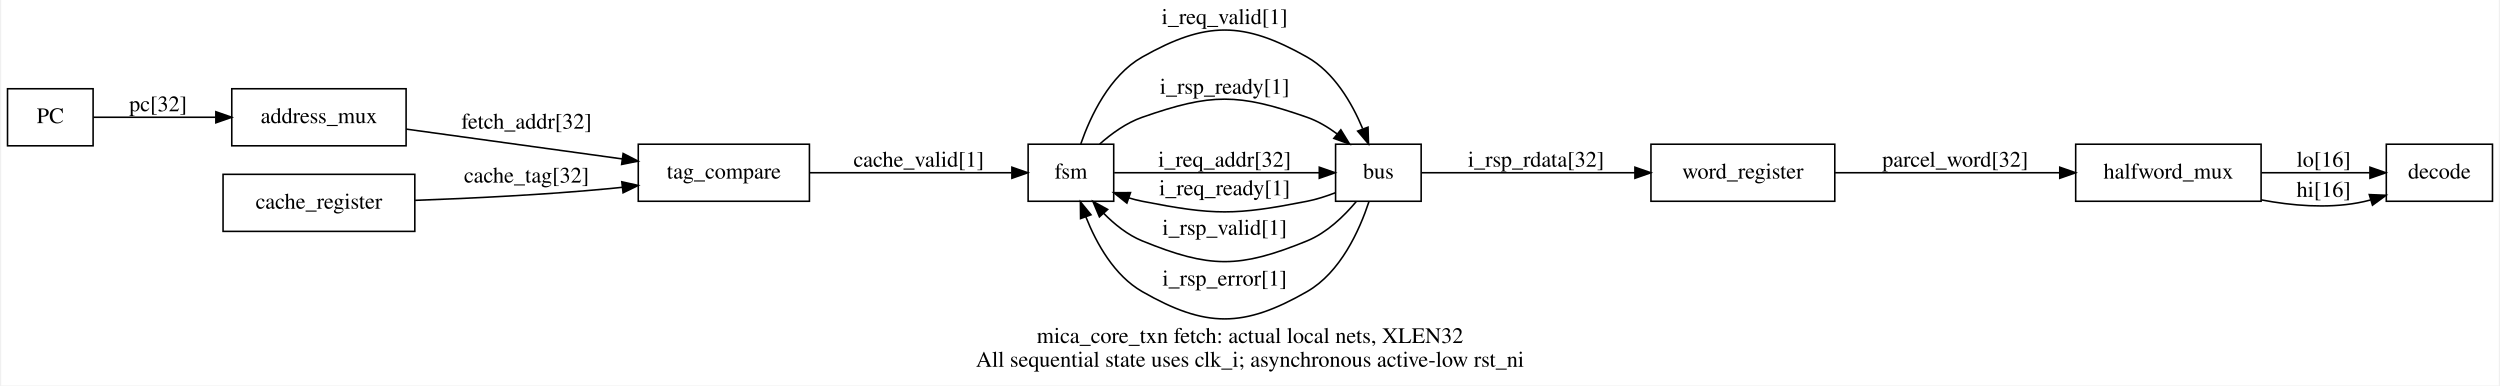
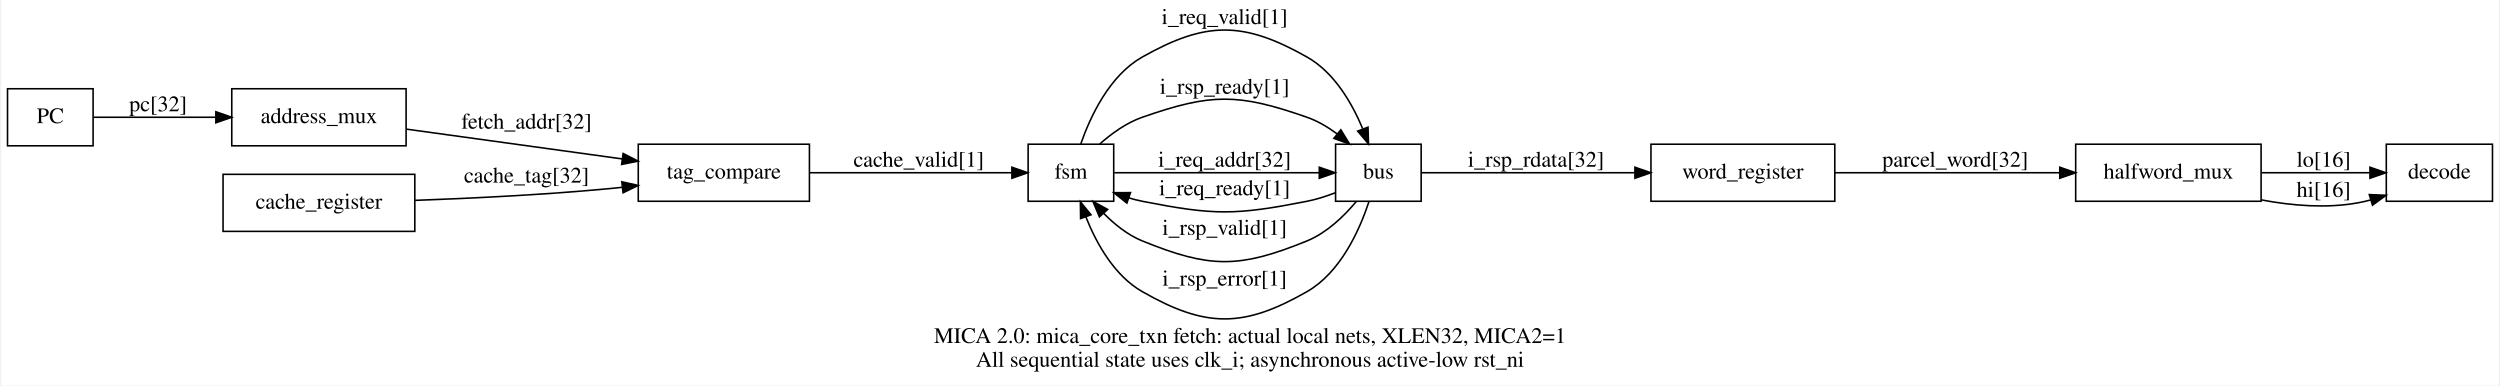
<svg xmlns="http://www.w3.org/2000/svg" width="1576pt" height="243pt" viewBox="0.00 0.00 1576.00 243.23">
  <g id="graph0" class="graph" transform="scale(1 1) rotate(0) translate(4 239.23)">
    <polygon fill="white" stroke="transparent" points="-4,4 -4,-239.23 1572,-239.23 1572,4 -4,4" />
-     <text text-anchor="middle" x="784" y="-22.8" font-family="Times,serif" font-size="14.00">mica_core_txn fetch: actual local nets, XLEN32</text>
+     <text text-anchor="middle" x="784" y="-22.8" font-family="Times,serif" font-size="14.00">MICA 2.0: mica_core_txn fetch: actual local nets, XLEN32, MICA2=1</text>
    <text text-anchor="middle" x="784" y="-7.8" font-family="Times,serif" font-size="14.00">All sequential state uses clk_i; asynchronous active-low rst_ni</text>
    <g id="node1" class="node">
      <polygon fill="none" stroke="black" points="54,-183.23 0,-183.23 0,-147.23 54,-147.23 54,-183.23" />
      <text text-anchor="middle" x="27" y="-161.53" font-family="Times,serif" font-size="14.00">PC</text>
    </g>
    <g id="node2" class="node">
      <polygon fill="none" stroke="black" points="251.5,-183.23 141.5,-183.23 141.5,-147.23 251.5,-147.23 251.5,-183.23" />
      <text text-anchor="middle" x="196.5" y="-161.53" font-family="Times,serif" font-size="14.00">address_mux</text>
    </g>
    <g id="edge1" class="edge">
      <path fill="none" stroke="black" d="M54.17,-165.23C74.81,-165.23 104.5,-165.23 131.34,-165.23" />
      <polygon fill="black" stroke="black" points="131.46,-168.73 141.46,-165.23 131.46,-161.73 131.46,-168.73" />
      <text text-anchor="middle" x="95" y="-169.03" font-family="Times,serif" font-size="14.00">pc[32]</text>
    </g>
    <g id="node3" class="node">
      <polygon fill="none" stroke="black" points="506,-148.23 398,-148.23 398,-112.23 506,-112.23 506,-148.23" />
      <text text-anchor="middle" x="452" y="-126.53" font-family="Times,serif" font-size="14.00">tag_compare</text>
    </g>
    <g id="edge2" class="edge">
      <path fill="none" stroke="black" d="M251.57,-157.76C291.47,-152.25 345.88,-144.74 387.79,-138.96" />
      <polygon fill="black" stroke="black" points="388.45,-142.4 397.88,-137.56 387.5,-135.46 388.45,-142.4" />
      <text text-anchor="middle" x="327.5" y="-158.03" font-family="Times,serif" font-size="14.00">fetch_addr[32]</text>
    </g>
    <g id="node5" class="node">
      <polygon fill="none" stroke="black" points="698,-148.23 644,-148.23 644,-112.23 698,-112.23 698,-148.23" />
      <text text-anchor="middle" x="671" y="-126.53" font-family="Times,serif" font-size="14.00">fsm</text>
    </g>
    <g id="edge4" class="edge">
      <path fill="none" stroke="black" d="M506.08,-130.23C545.66,-130.23 598.67,-130.23 633.55,-130.23" />
      <polygon fill="black" stroke="black" points="633.76,-133.73 643.76,-130.23 633.76,-126.73 633.76,-133.73" />
      <text text-anchor="middle" x="575" y="-134.03" font-family="Times,serif" font-size="14.00">cache_valid[1]</text>
    </g>
    <g id="node4" class="node">
      <polygon fill="none" stroke="black" points="257,-129.23 136,-129.23 136,-93.23 257,-93.23 257,-129.23" />
      <text text-anchor="middle" x="196.5" y="-107.53" font-family="Times,serif" font-size="14.00">cache_register</text>
    </g>
    <g id="edge3" class="edge">
      <path fill="none" stroke="black" d="M257.19,-112.81C292.88,-114.09 339.1,-116.35 380,-120.23 382.55,-120.47 385.15,-120.74 387.77,-121.03" />
      <polygon fill="black" stroke="black" points="387.61,-124.53 397.95,-122.22 388.42,-117.58 387.61,-124.53" />
      <text text-anchor="middle" x="327.5" y="-124.03" font-family="Times,serif" font-size="14.00">cache_tag[32]</text>
    </g>
    <g id="node6" class="node">
      <polygon fill="none" stroke="black" points="892,-148.23 838,-148.23 838,-112.23 892,-112.23 892,-148.23" />
      <text text-anchor="middle" x="865" y="-126.53" font-family="Times,serif" font-size="14.00">bus</text>
    </g>
    <g id="edge9" class="edge">
      <path fill="none" stroke="black" d="M677.22,-148.41C683.35,-165.98 695.39,-191.58 716,-203.23 756.25,-225.96 779.75,-225.96 820,-203.23 837.07,-193.59 848.26,-174.37 855.08,-158.07" />
      <polygon fill="black" stroke="black" points="858.47,-159 858.78,-148.41 851.93,-156.5 858.47,-159" />
      <text text-anchor="middle" x="768" y="-224.03" font-family="Times,serif" font-size="14.00">i_req_valid[1]</text>
    </g>
    <g id="edge12" class="edge">
      <path fill="none" stroke="black" d="M689.14,-148.31C696.66,-154.98 706.05,-161.75 716,-165.23 759.64,-180.47 776.36,-180.47 820,-165.23 826.69,-162.89 833.12,-159.07 838.9,-154.79" />
      <polygon fill="black" stroke="black" points="841.32,-157.34 846.86,-148.31 836.9,-151.91 841.32,-157.34" />
      <text text-anchor="middle" x="768" y="-180.03" font-family="Times,serif" font-size="14.00">i_rsp_ready[1]</text>
    </g>
    <g id="edge13" class="edge">
      <path fill="none" stroke="black" d="M698.29,-130.23C731.81,-130.23 789.91,-130.23 827.65,-130.23" />
      <polygon fill="black" stroke="black" points="827.72,-133.73 837.72,-130.23 827.72,-126.73 827.72,-133.73" />
      <text text-anchor="middle" x="768" y="-134.03" font-family="Times,serif" font-size="14.00">i_req_addr[32]</text>
    </g>
    <g id="edge10" class="edge">
      <path fill="none" stroke="black" d="M837.99,-117.66C832.2,-115.41 825.99,-113.41 820,-112.23 774.65,-103.31 761.35,-103.31 716,-112.23 713.19,-112.78 710.34,-113.51 707.5,-114.37" />
      <polygon fill="black" stroke="black" points="706.31,-111.08 698.01,-117.66 708.6,-117.69 706.31,-111.08" />
      <text text-anchor="middle" x="768" y="-116.03" font-family="Times,serif" font-size="14.00">i_req_ready[1]</text>
    </g>
    <g id="edge11" class="edge">
      <path fill="none" stroke="black" d="M851.13,-112.15C843.32,-102.8 832.46,-92.31 820,-87.23 777.2,-69.79 758.8,-69.79 716,-87.23 706.85,-90.96 698.56,-97.61 691.71,-104.58" />
      <polygon fill="black" stroke="black" points="688.98,-102.39 684.87,-112.15 694.18,-107.08 688.98,-102.39" />
      <text text-anchor="middle" x="768" y="-91.03" font-family="Times,serif" font-size="14.00">i_rsp_valid[1]</text>
    </g>
    <g id="edge14" class="edge">
      <path fill="none" stroke="black" d="M859.03,-111.9C853.06,-93.86 841.09,-67.31 820,-55.23 779.89,-32.26 756.11,-32.26 716,-55.23 698.37,-65.33 687.12,-85.54 680.41,-102.43" />
      <polygon fill="black" stroke="black" points="677.09,-101.31 676.97,-111.9 683.67,-103.7 677.09,-101.31" />
      <text text-anchor="middle" x="768" y="-59.03" font-family="Times,serif" font-size="14.00">i_rsp_error[1]</text>
    </g>
    <g id="node7" class="node">
      <polygon fill="none" stroke="black" points="1153,-148.23 1037,-148.23 1037,-112.23 1153,-112.23 1153,-148.23" />
      <text text-anchor="middle" x="1095" y="-126.53" font-family="Times,serif" font-size="14.00">word_register</text>
    </g>
    <g id="edge5" class="edge">
      <path fill="none" stroke="black" d="M892.15,-130.23C924.78,-130.23 981.75,-130.23 1026.87,-130.23" />
      <polygon fill="black" stroke="black" points="1026.89,-133.73 1036.89,-130.23 1026.89,-126.73 1026.89,-133.73" />
      <text text-anchor="middle" x="964.5" y="-134.03" font-family="Times,serif" font-size="14.00">i_rsp_rdata[32]</text>
    </g>
    <g id="node8" class="node">
      <polygon fill="none" stroke="black" points="1422,-148.23 1305,-148.23 1305,-112.23 1422,-112.23 1422,-148.23" />
      <text text-anchor="middle" x="1363.5" y="-126.53" font-family="Times,serif" font-size="14.00">halfword_mux</text>
    </g>
    <g id="edge6" class="edge">
      <path fill="none" stroke="black" d="M1153.17,-130.23C1194.66,-130.23 1250.94,-130.23 1294.7,-130.23" />
      <polygon fill="black" stroke="black" points="1294.96,-133.73 1304.96,-130.23 1294.96,-126.73 1294.96,-133.73" />
      <text text-anchor="middle" x="1229" y="-134.03" font-family="Times,serif" font-size="14.00">parcel_word[32]</text>
    </g>
    <g id="node9" class="node">
      <polygon fill="none" stroke="black" points="1568,-148.23 1501,-148.23 1501,-112.23 1568,-112.23 1568,-148.23" />
      <text text-anchor="middle" x="1534.5" y="-126.53" font-family="Times,serif" font-size="14.00">decode</text>
    </g>
    <g id="edge7" class="edge">
      <path fill="none" stroke="black" d="M1422.19,-130.23C1444.6,-130.23 1469.82,-130.23 1490.58,-130.23" />
      <polygon fill="black" stroke="black" points="1490.69,-133.73 1500.69,-130.23 1490.69,-126.73 1490.69,-133.73" />
      <text text-anchor="middle" x="1461.5" y="-134.03" font-family="Times,serif" font-size="14.00">lo[16]</text>
    </g>
    <g id="edge8" class="edge">
      <path fill="none" stroke="black" d="M1422.14,-113.1C1441.51,-109.44 1463.22,-107.63 1483,-111.23 1485.67,-111.71 1488.39,-112.33 1491.1,-113.05" />
      <polygon fill="black" stroke="black" points="1490.26,-116.45 1500.84,-116.01 1492.29,-109.76 1490.26,-116.45" />
      <text text-anchor="middle" x="1461.5" y="-115.03" font-family="Times,serif" font-size="14.00">hi[16]</text>
    </g>
  </g>
</svg>
